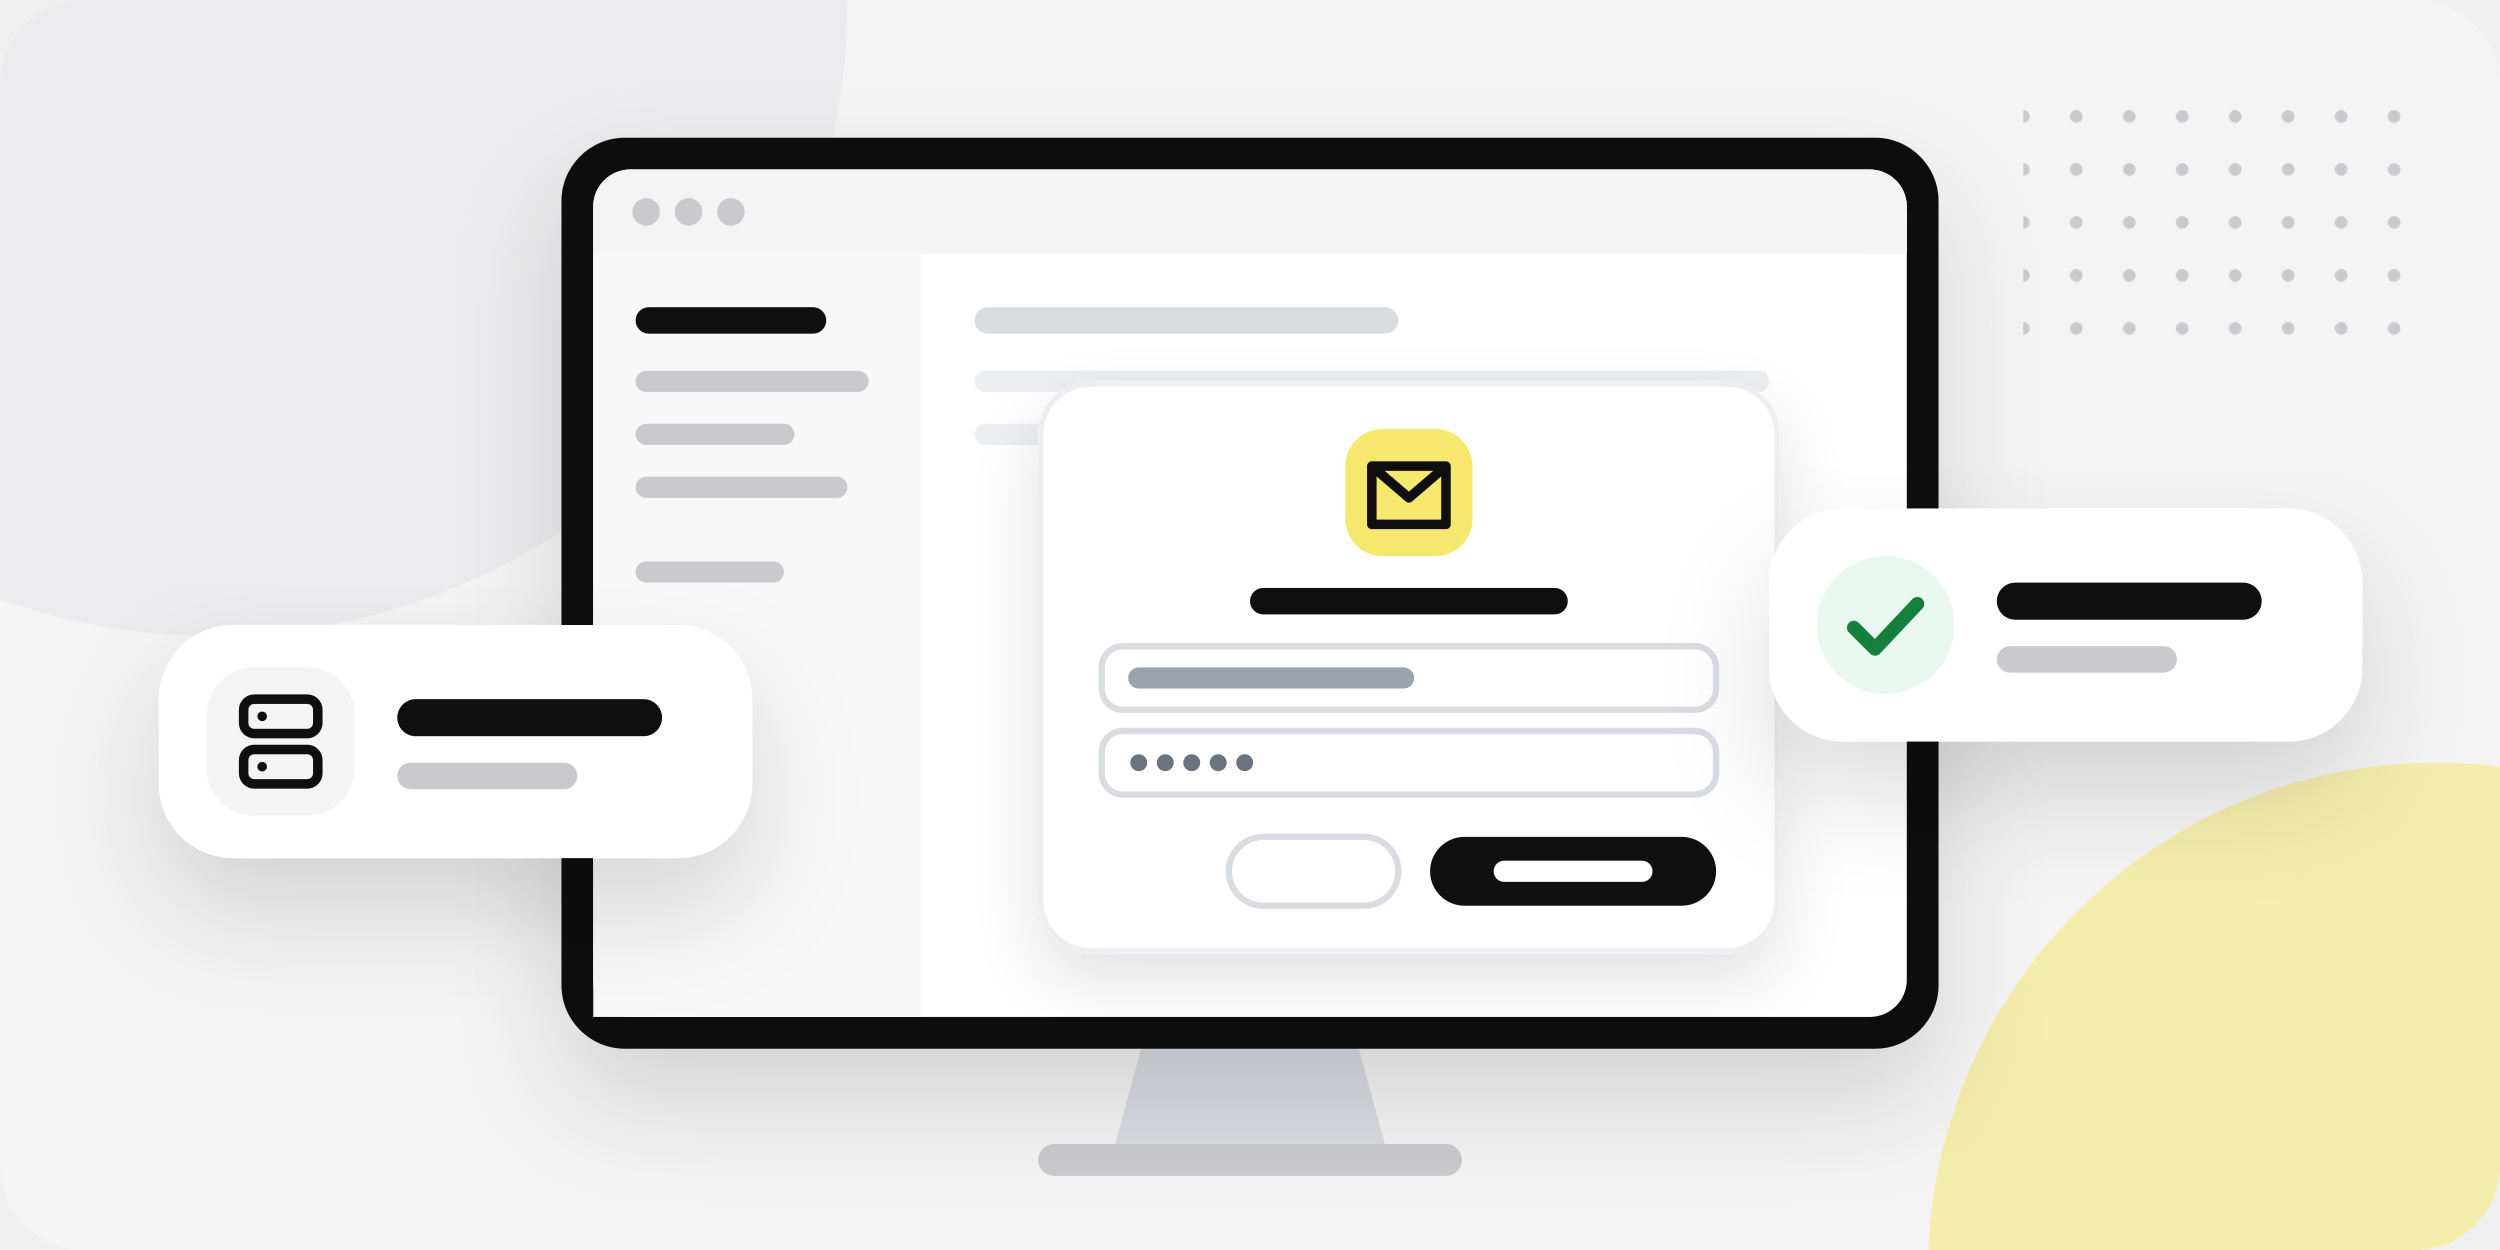
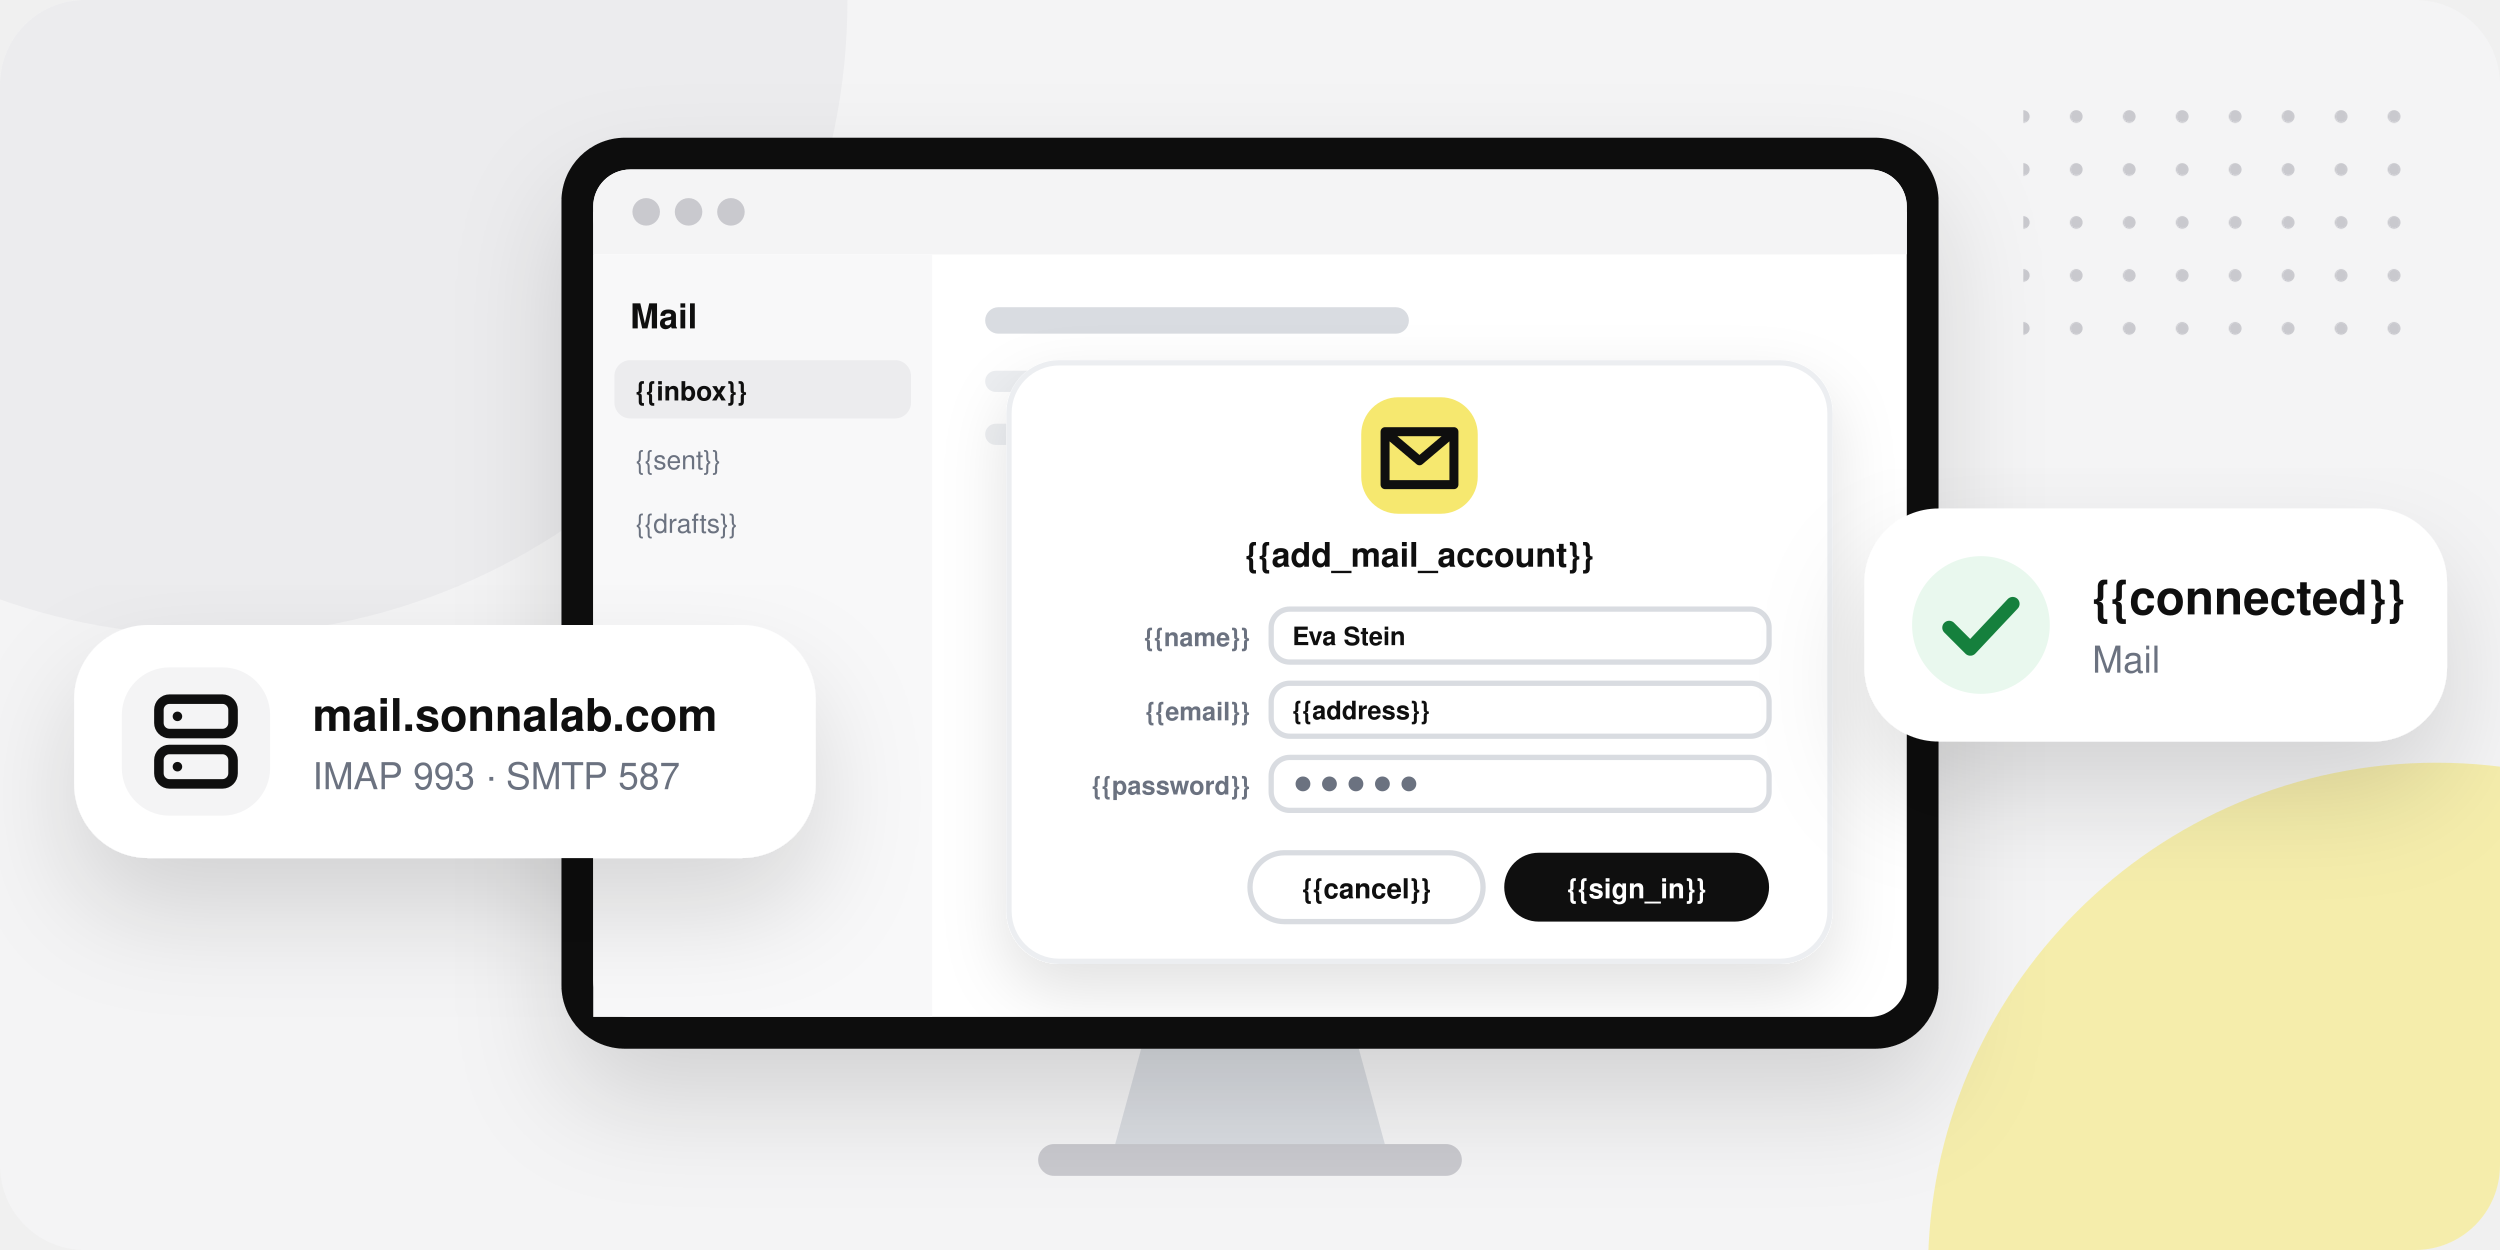
- <svg xmlns="http://www.w3.org/2000/svg" width="472" height="236" viewBox="0 0 472 236">
+ <svg xmlns="http://www.w3.org/2000/svg" width="472" height="236" viewBox="0 0 472 236" font-family="Raleway, Helvetica, Arial, sans-serif">
  <defs>
    <filter id="sh" x="-40%" y="-40%" width="180%" height="220%">
      <feDropShadow dx="0" dy="10" stdDeviation="10" flood-color="#0f0f0f" flood-opacity="0.14" />
    </filter>
    <filter id="sh2" x="-40%" y="-40%" width="180%" height="220%">
      <feDropShadow dx="0" dy="5" stdDeviation="6" flood-color="#0f0f0f" flood-opacity="0.12" />
    </filter>
    <pattern id="dots" width="10" height="10" patternUnits="userSpaceOnUse">
      <circle cx="2" cy="2" r="1.2" fill="#c9c9ce" />
    </pattern>
    <clipPath id="card">
      <rect width="472" height="236" rx="16" />
    </clipPath>
  </defs>
  <g clip-path="url(#card)">
    <rect width="472" height="236" fill="#f4f4f5" />
    <circle cx="40" cy="0" r="120" fill="#ececee" />
    <circle cx="460" cy="240" r="96" fill="#f6e86f" opacity="0.55" />
    <rect x="382" y="20" width="72" height="44" fill="url(#dots)" />
    <path d="M216 196 h40 l6 22 h-52 z" fill="#d9dce1" />
    <rect x="196" y="216" width="80" height="6" rx="3" fill="#c9c9ce" />
    <g filter="url(#sh)">
      <rect x="106" y="26" width="260" height="172" rx="12" fill="#0f0f0f" />
    </g>
    <rect x="112" y="32" width="248" height="160" rx="7" fill="#ffffff" />
    <rect x="112" y="32" width="248" height="16" rx="7" fill="#f4f4f5" />
    <rect x="112" y="40" width="248" height="8" fill="#f4f4f5" />
    <circle cx="122" cy="40" r="2.6" fill="#c9c9ce" />
    <circle cx="130" cy="40" r="2.6" fill="#c9c9ce" />
    <circle cx="138" cy="40" r="2.6" fill="#c9c9ce" />
-     <rect x="112" y="48" width="62" height="144" fill="#f8f8f9" />
-     <rect x="120" y="58" width="36" height="5" rx="2.5" fill="#0f0f0f" />
-     <rect x="120" y="70" width="44" height="4" rx="2" fill="#c9c9ce" />
-     <rect x="120" y="80" width="30" height="4" rx="2" fill="#c9c9ce" />
-     <rect x="120" y="90" width="40" height="4" rx="2" fill="#c9c9ce" />
-     <rect x="120" y="106" width="28" height="4" rx="2" fill="#c9c9ce" />
-     <rect x="184" y="58" width="80" height="5" rx="2.5" fill="#d9dce1" />
-     <rect x="184" y="70" width="150" height="4" rx="2" fill="#eceef1" />
-     <rect x="184" y="80" width="130" height="4" rx="2" fill="#eceef1" />
+     <rect x="112" y="48" width="64" height="144" fill="#f8f8f9" />
+     <text x="119" y="62" font-size="6.5" font-weight="800" fill="#0f0f0f">Mail</text>
+     <rect x="116" y="68" width="56" height="11" rx="3" fill="#ececee" />
+     <text x="120" y="75.6" font-size="5" font-weight="700" fill="#0f0f0f">{{inbox}}</text>
+     <text x="120" y="88.6" font-size="5" font-weight="500" fill="#6b7280">{{sent}}</text>
+     <text x="120" y="100.6" font-size="5" font-weight="500" fill="#6b7280">{{drafts}}</text>
+     <rect x="186" y="58" width="80" height="5" rx="2.5" fill="#d9dce1" />
+     <rect x="186" y="70" width="150" height="4" rx="2" fill="#eceef1" />
+     <rect x="186" y="80" width="130" height="4" rx="2" fill="#eceef1" />
    <g filter="url(#sh2)">
-       <rect x="196" y="72" width="140" height="108" rx="10" fill="#ffffff" />
+       <rect x="190" y="68" width="156" height="114" rx="10" fill="#ffffff" />
    </g>
-     <rect x="196.5" y="72.5" width="139" height="107" rx="9.5" fill="none" stroke="#eceef1" />
-     <rect x="254" y="81" width="24" height="24" rx="7" fill="#f6e86f" />
-     <path d="M259 88 h14 v11 h-14 z M259 88 l7 6 l7 -6" fill="none" stroke="#0f0f0f" stroke-width="1.8" stroke-linejoin="round" />
-     <rect x="236" y="111" width="60" height="5" rx="2.5" fill="#0f0f0f" />
-     <rect x="208" y="122" width="116" height="12" rx="4" fill="#ffffff" stroke="#d9dce1" stroke-width="1.2" />
-     <rect x="213" y="126" width="54" height="4" rx="2" fill="#9ca3af" />
-     <rect x="208" y="138" width="116" height="12" rx="4" fill="#ffffff" stroke="#d9dce1" stroke-width="1.2" />
-     <circle cx="215" cy="144" r="1.6" fill="#6b7280" />
-     <circle cx="220" cy="144" r="1.6" fill="#6b7280" />
-     <circle cx="225" cy="144" r="1.6" fill="#6b7280" />
-     <circle cx="230" cy="144" r="1.6" fill="#6b7280" />
-     <circle cx="235" cy="144" r="1.6" fill="#6b7280" />
-     <rect x="270" y="158" width="54" height="13" rx="6.5" fill="#0f0f0f" />
-     <rect x="282" y="162.5" width="30" height="4" rx="2" fill="#ffffff" />
-     <rect x="232" y="158" width="32" height="13" rx="6.5" fill="#ffffff" stroke="#d9dce1" stroke-width="1.2" />
+     <rect x="190.5" y="68.5" width="155" height="113" rx="9.5" fill="none" stroke="#eceef1" />
+     <rect x="257" y="75" width="22" height="22" rx="7" fill="#f6e86f" />
+     <path d="M261.5 81.5 h13 v10 h-13 z M261.5 81.5 l6.5 5.5 l6.5 -5.5" fill="none" stroke="#0f0f0f" stroke-width="1.7" stroke-linejoin="round" />
+     <text x="268" y="107" font-size="6.4" font-weight="800" fill="#0f0f0f" text-anchor="middle">{{add_mail_account}}</text>
+     <text x="236" y="122" font-size="4.8" font-weight="700" fill="#6b7280" text-anchor="end">{{name}}</text>
+     <rect x="240" y="115" width="94" height="10" rx="3.5" fill="#ffffff" stroke="#d9dce1" stroke-width="1" />
+     <text x="244" y="121.8" font-size="4.8" font-weight="600" fill="#0f0f0f">Eva Stein</text>
+     <text x="236" y="136" font-size="4.8" font-weight="700" fill="#6b7280" text-anchor="end">{{email}}</text>
+     <rect x="240" y="129" width="94" height="10" rx="3.5" fill="#ffffff" stroke="#d9dce1" stroke-width="1" />
+     <text x="244" y="135.8" font-size="4.8" font-weight="600" fill="#0f0f0f">{{address}}</text>
+     <text x="236" y="150" font-size="4.8" font-weight="700" fill="#6b7280" text-anchor="end">{{password}}</text>
+     <rect x="240" y="143" width="94" height="10" rx="3.5" fill="#ffffff" stroke="#d9dce1" stroke-width="1" />
+     <circle cx="246" cy="148" r="1.4" fill="#6b7280" />
+     <circle cx="251" cy="148" r="1.4" fill="#6b7280" />
+     <circle cx="256" cy="148" r="1.4" fill="#6b7280" />
+     <circle cx="261" cy="148" r="1.4" fill="#6b7280" />
+     <circle cx="266" cy="148" r="1.4" fill="#6b7280" />
+     <rect x="284" y="161" width="50" height="13" rx="6.5" fill="#0f0f0f" />
+     <text x="309" y="169.6" font-size="5.2" font-weight="800" fill="#ffffff" text-anchor="middle">{{sign_in}}</text>
+     <rect x="236" y="161" width="44" height="13" rx="6.5" fill="#ffffff" stroke="#d9dce1" stroke-width="1" />
+     <text x="258" y="169.6" font-size="5.2" font-weight="700" fill="#0f0f0f" text-anchor="middle">{{cancel}}</text>
    <g filter="url(#sh)">
-       <rect x="30" y="118" width="112" height="44" rx="14" fill="#ffffff" />
+       <rect x="14" y="118" width="140" height="44" rx="14" fill="#ffffff" data-fit="c1" />
    </g>
-     <rect x="39" y="126" width="28" height="28" rx="9" fill="#f4f4f5" />
-     <rect x="46" y="132" width="14" height="6.5" rx="2" fill="none" stroke="#0f0f0f" stroke-width="1.8" />
-     <rect x="46" y="141.5" width="14" height="6.5" rx="2" fill="none" stroke="#0f0f0f" stroke-width="1.8" />
-     <circle cx="49.5" cy="135.25" r="0.9" fill="#0f0f0f" />
-     <circle cx="49.5" cy="144.75" r="0.9" fill="#0f0f0f" />
-     <rect x="75" y="132" width="50" height="7" rx="3.5" fill="#0f0f0f" />
-     <rect x="75" y="144" width="34" height="5" rx="2.5" fill="#c9c9ce" />
+     <rect x="23" y="126" width="28" height="28" rx="9" fill="#f4f4f5" />
+     <rect x="30" y="132" width="14" height="6.5" rx="2" fill="none" stroke="#0f0f0f" stroke-width="1.8" />
+     <rect x="30" y="141.5" width="14" height="6.5" rx="2" fill="none" stroke="#0f0f0f" stroke-width="1.8" />
+     <circle cx="33.5" cy="135.25" r="0.9" fill="#0f0f0f" />
+     <circle cx="33.5" cy="144.75" r="0.9" fill="#0f0f0f" />
+     <text class="c1" x="59" y="138" font-size="8.5" font-weight="800" fill="#0f0f0f">mail.sonnalab.com</text>
+     <text class="c1" x="59" y="149" font-size="7" font-weight="500" fill="#6b7280">IMAP 993 · SMTP 587</text>
    <g filter="url(#sh)">
-       <rect x="334" y="96" width="112" height="44" rx="14" fill="#ffffff" />
+       <rect x="352" y="96" width="110" height="44" rx="14" fill="#ffffff" data-fit="c2" />
    </g>
-     <circle cx="356" cy="118" r="13" fill="#e9f8ee" />
-     <path d="M350 118.5 L354 122.5 L362 114" fill="none" stroke="#15803d" stroke-width="2.6" stroke-linecap="round" stroke-linejoin="round" />
-     <rect x="377" y="110" width="50" height="7" rx="3.5" fill="#0f0f0f" />
-     <rect x="377" y="122" width="34" height="5" rx="2.5" fill="#c9c9ce" />
+     <circle cx="374" cy="118" r="13" fill="#e9f8ee" />
+     <path d="M368 118.5 L372 122.5 L380 114" fill="none" stroke="#15803d" stroke-width="2.6" stroke-linecap="round" stroke-linejoin="round" />
+     <text class="c2" x="395" y="116" font-size="9" font-weight="800" fill="#0f0f0f">{{connected}}</text>
+     <text class="c2" x="395" y="127" font-size="7" font-weight="500" fill="#6b7280">Mail</text>
  </g>
</svg>
